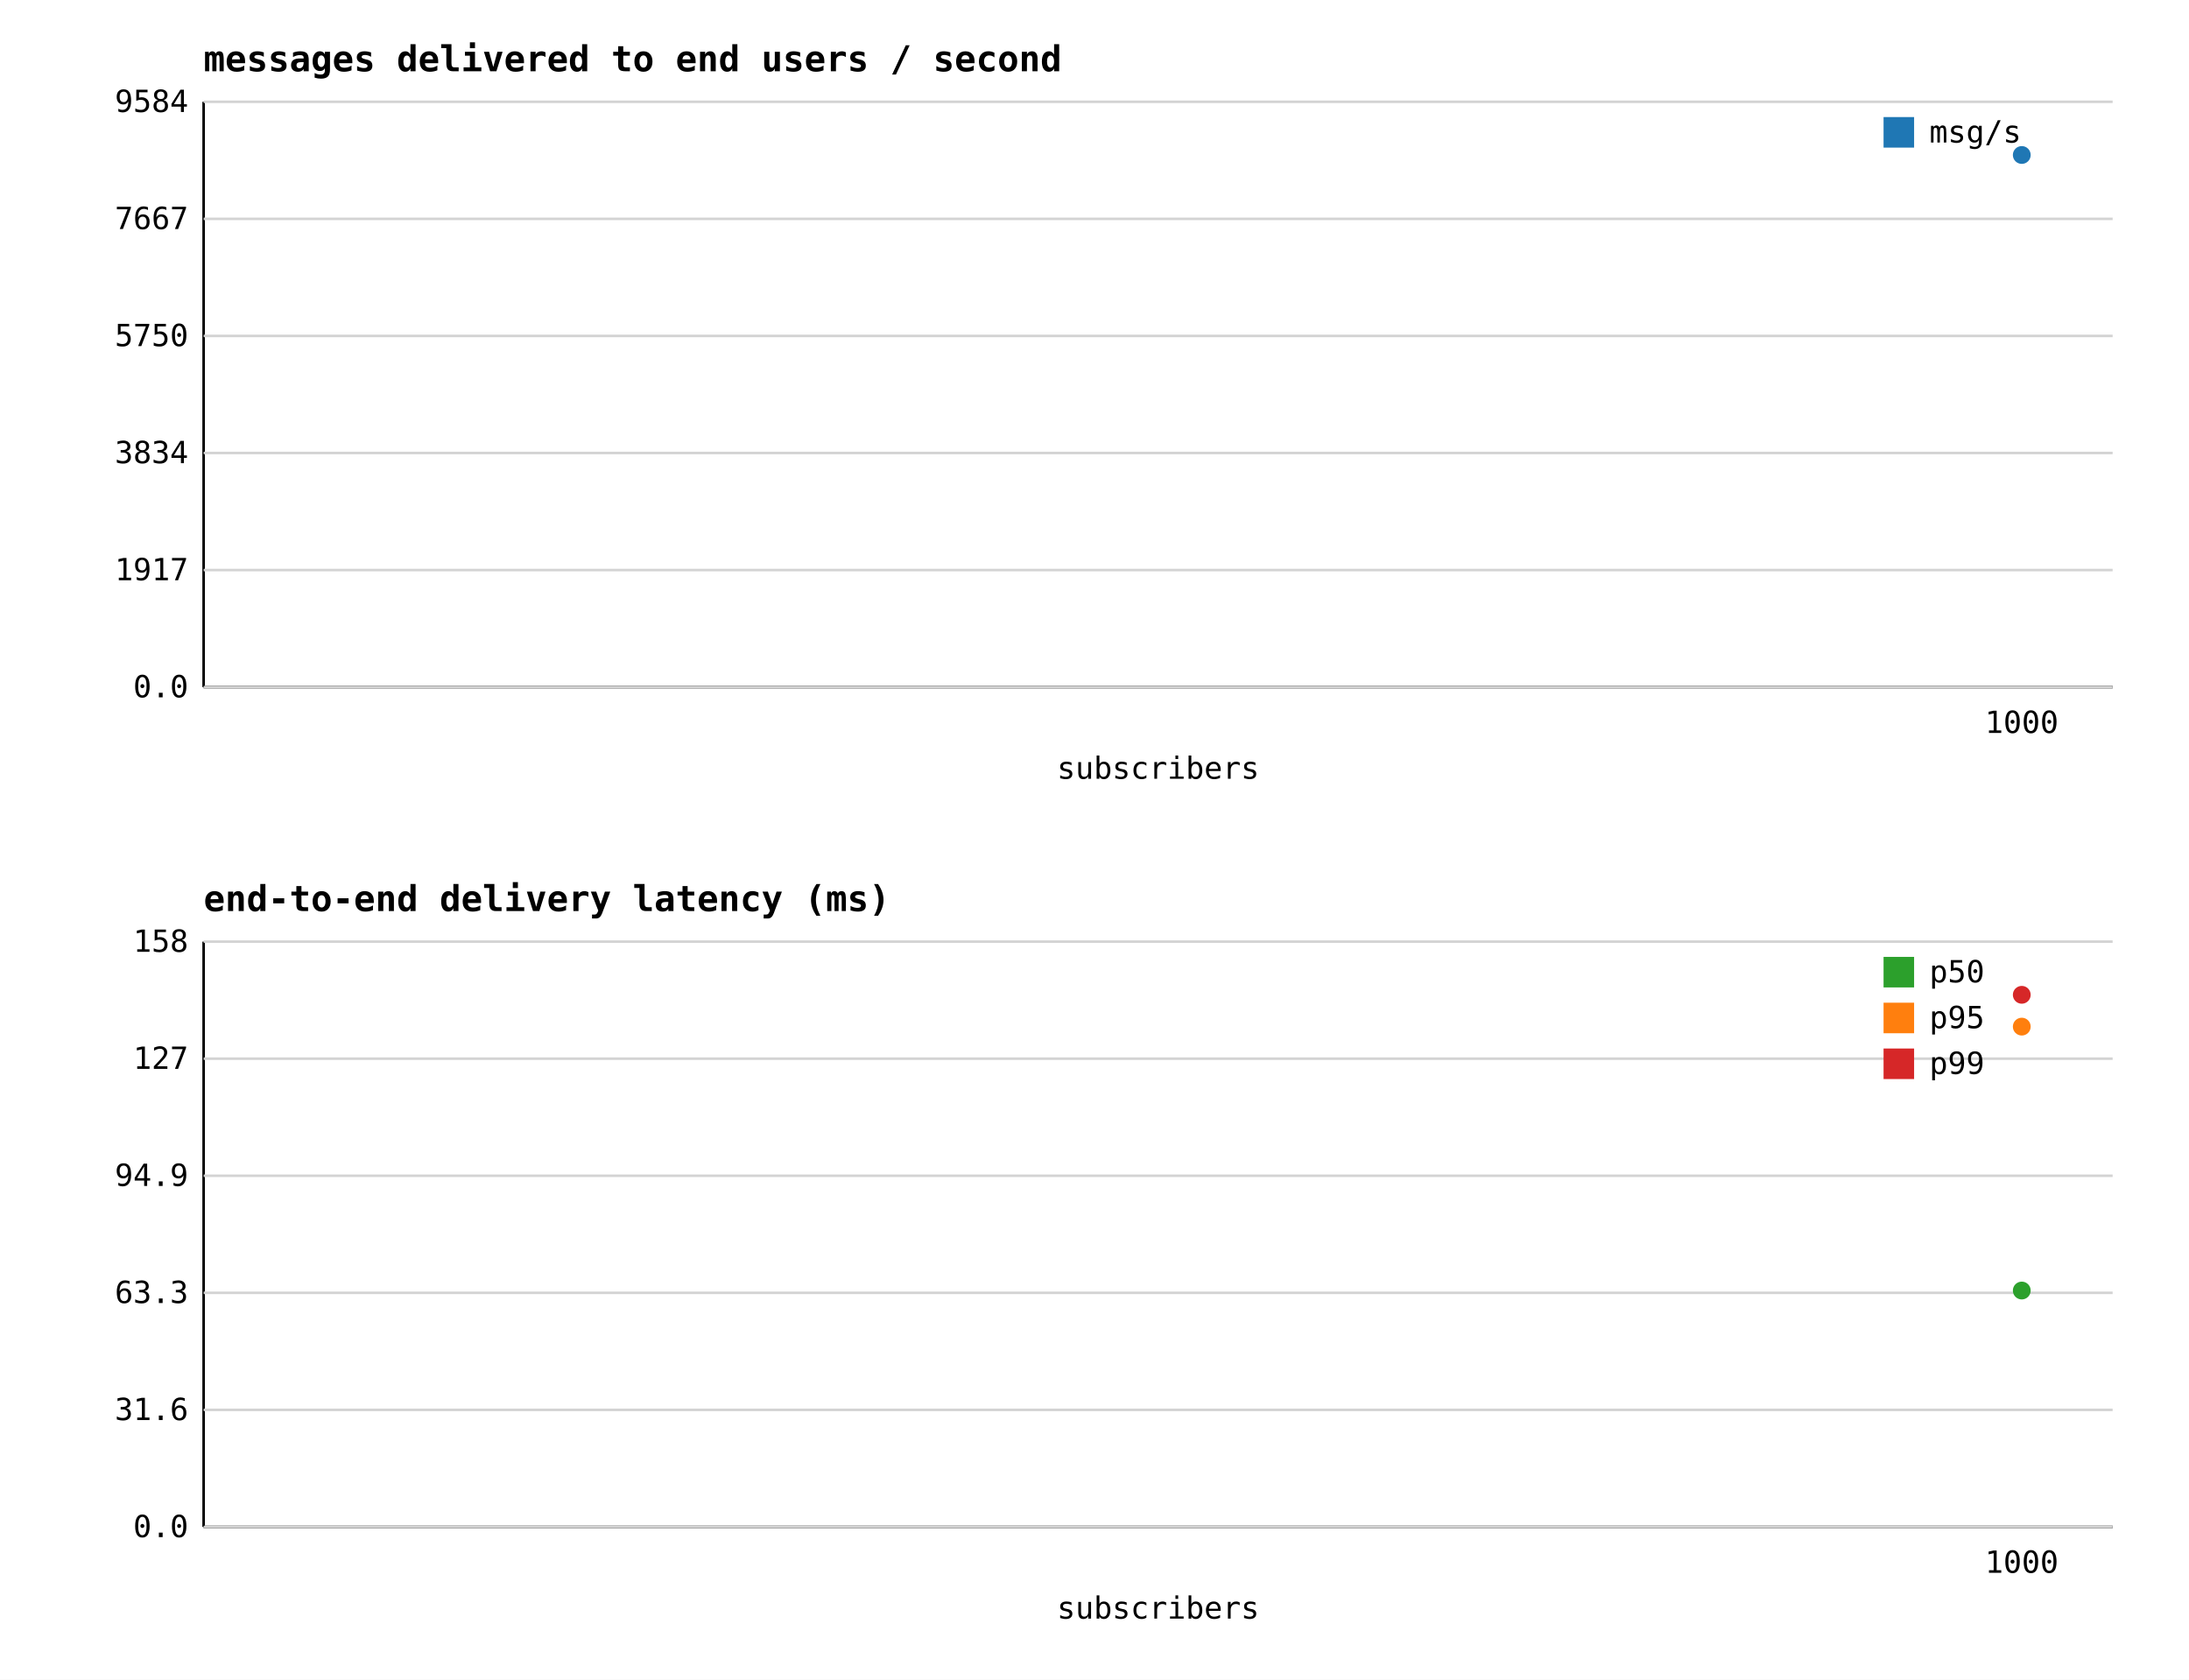
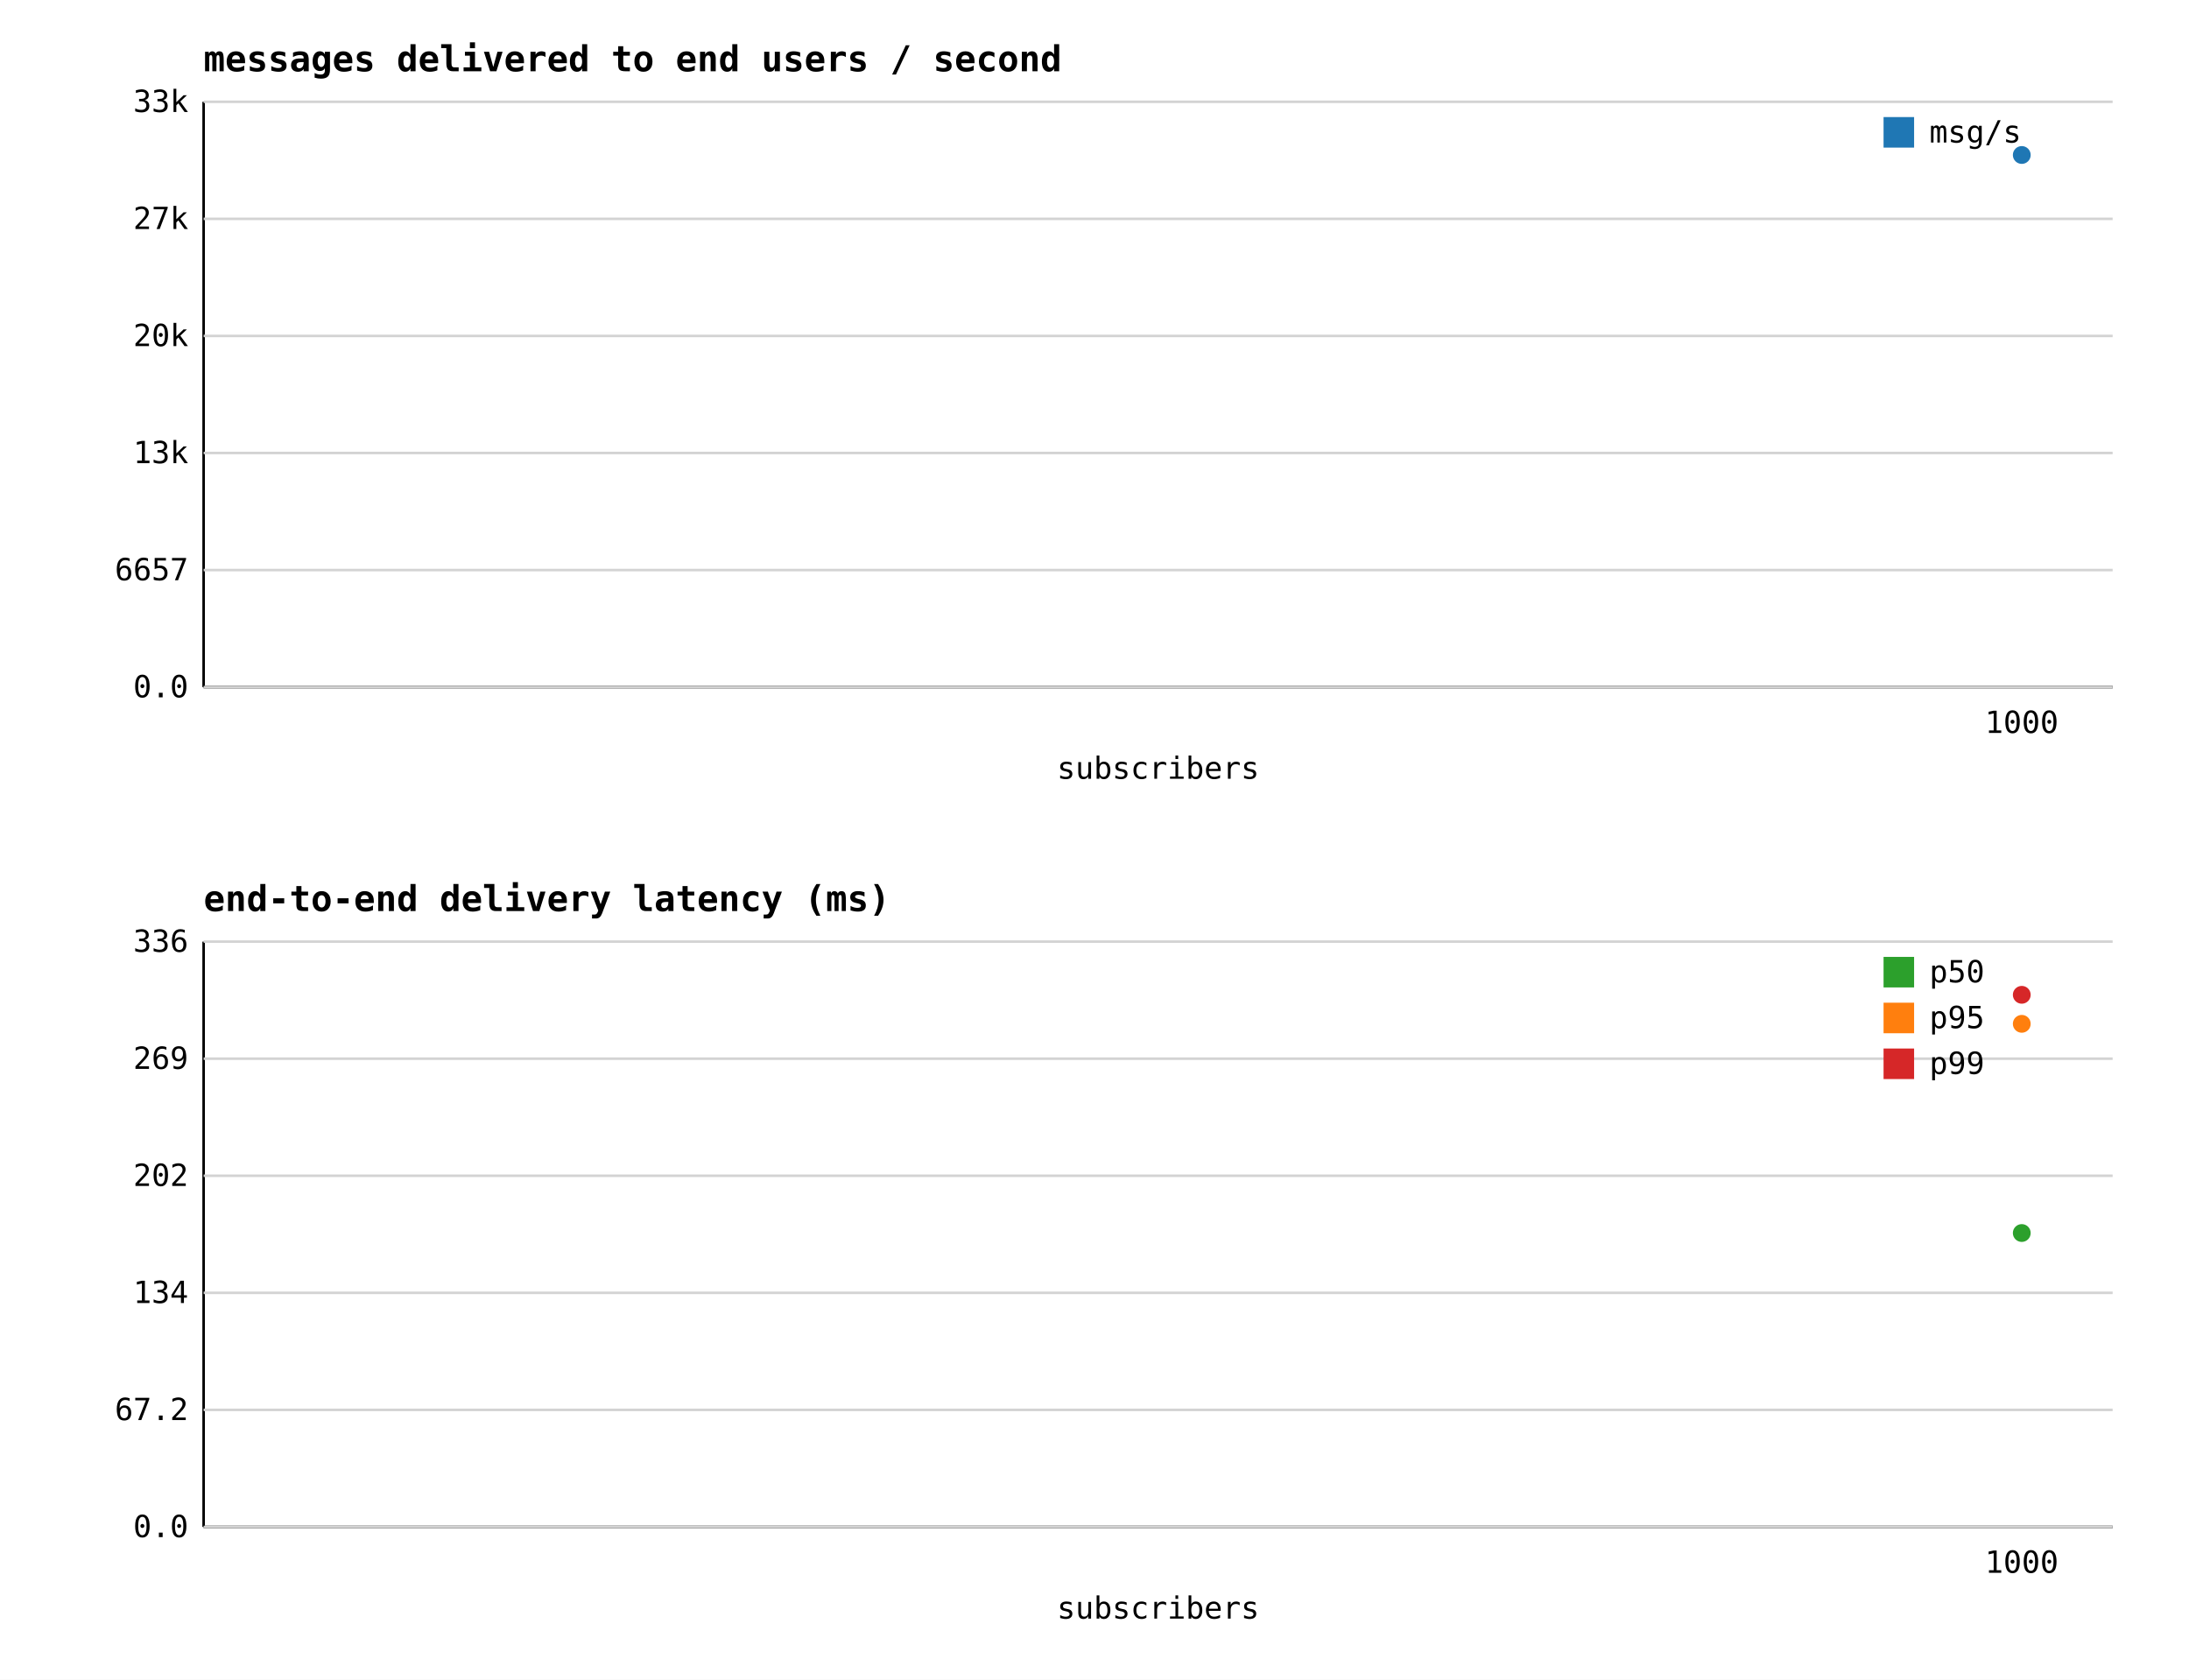
<svg xmlns="http://www.w3.org/2000/svg" width="860" height="660" viewBox="0 0 860 660" font-family="monospace" font-size="12">
  <rect width="860" height="660" fill="white" />
  <text x="80" y="28" font-size="14" font-weight="bold">messages delivered to end users / second</text>
  <line x1="80" y1="270" x2="830" y2="270" stroke="black" />
  <line x1="80" y1="40" x2="80" y2="270" stroke="black" />
  <line x1="80" y1="270" x2="830" y2="270" stroke="lightgray" />
  <text x="74" y="274" text-anchor="end">0.0</text>
  <line x1="80" y1="224" x2="830" y2="224" stroke="lightgray" />
-   <text x="74" y="228" text-anchor="end">1917</text>
+   <text x="74" y="228" text-anchor="end">6657</text>
  <line x1="80" y1="178" x2="830" y2="178" stroke="lightgray" />
-   <text x="74" y="182" text-anchor="end">3834</text>
+   <text x="74" y="182" text-anchor="end">13k</text>
  <line x1="80" y1="132" x2="830" y2="132" stroke="lightgray" />
-   <text x="74" y="136" text-anchor="end">5750</text>
+   <text x="74" y="136" text-anchor="end">20k</text>
  <line x1="80" y1="86" x2="830" y2="86" stroke="lightgray" />
-   <text x="74" y="90" text-anchor="end">7667</text>
+   <text x="74" y="90" text-anchor="end">27k</text>
  <line x1="80" y1="40" x2="830" y2="40" stroke="lightgray" />
-   <text x="74" y="44" text-anchor="end">9584</text>
+   <text x="74" y="44" text-anchor="end">33k</text>
  <text x="794.286" y="288" text-anchor="middle">1000</text>
  <text x="455" y="306" text-anchor="middle">subscribers</text>
  <polyline points="794.3,60.9" fill="none" stroke="#1f77b4" stroke-width="2" />
  <circle cx="794.3" cy="60.9" r="3.5" fill="#1f77b4" />
  <rect x="740" y="46" width="12" height="12" fill="#1f77b4" />
  <text x="758" y="56">msg/s</text>
  <text x="80" y="358" font-size="14" font-weight="bold">end-to-end delivery latency (ms)</text>
  <line x1="80" y1="600" x2="830" y2="600" stroke="black" />
  <line x1="80" y1="370" x2="80" y2="600" stroke="black" />
  <line x1="80" y1="600" x2="830" y2="600" stroke="lightgray" />
  <text x="74" y="604" text-anchor="end">0.0</text>
  <line x1="80" y1="554" x2="830" y2="554" stroke="lightgray" />
-   <text x="74" y="558" text-anchor="end">31.6</text>
+   <text x="74" y="558" text-anchor="end">67.2</text>
  <line x1="80" y1="508" x2="830" y2="508" stroke="lightgray" />
-   <text x="74" y="512" text-anchor="end">63.3</text>
+   <text x="74" y="512" text-anchor="end">134</text>
  <line x1="80" y1="462" x2="830" y2="462" stroke="lightgray" />
-   <text x="74" y="466" text-anchor="end">94.9</text>
+   <text x="74" y="466" text-anchor="end">202</text>
  <line x1="80" y1="416" x2="830" y2="416" stroke="lightgray" />
-   <text x="74" y="420" text-anchor="end">127</text>
+   <text x="74" y="420" text-anchor="end">269</text>
  <line x1="80" y1="370" x2="830" y2="370" stroke="lightgray" />
-   <text x="74" y="374" text-anchor="end">158</text>
+   <text x="74" y="374" text-anchor="end">336</text>
  <text x="794.286" y="618" text-anchor="middle">1000</text>
  <text x="455" y="636" text-anchor="middle">subscribers</text>
-   <polyline points="794.3,507.1" fill="none" stroke="#2ca02c" stroke-width="2" />
-   <circle cx="794.3" cy="507.1" r="3.5" fill="#2ca02c" />
+   <polyline points="794.3,484.5" fill="none" stroke="#2ca02c" stroke-width="2" />
+   <circle cx="794.3" cy="484.5" r="3.5" fill="#2ca02c" />
  <rect x="740" y="376" width="12" height="12" fill="#2ca02c" />
  <text x="758" y="386">p50</text>
-   <polyline points="794.3,403.4" fill="none" stroke="#ff7f0e" stroke-width="2" />
-   <circle cx="794.3" cy="403.4" r="3.5" fill="#ff7f0e" />
+   <polyline points="794.3,402.3" fill="none" stroke="#ff7f0e" stroke-width="2" />
+   <circle cx="794.3" cy="402.3" r="3.5" fill="#ff7f0e" />
  <rect x="740" y="394" width="12" height="12" fill="#ff7f0e" />
  <text x="758" y="404">p95</text>
  <polyline points="794.3,390.9" fill="none" stroke="#d62728" stroke-width="2" />
  <circle cx="794.3" cy="390.9" r="3.5" fill="#d62728" />
  <rect x="740" y="412" width="12" height="12" fill="#d62728" />
  <text x="758" y="422">p99</text>
</svg>
